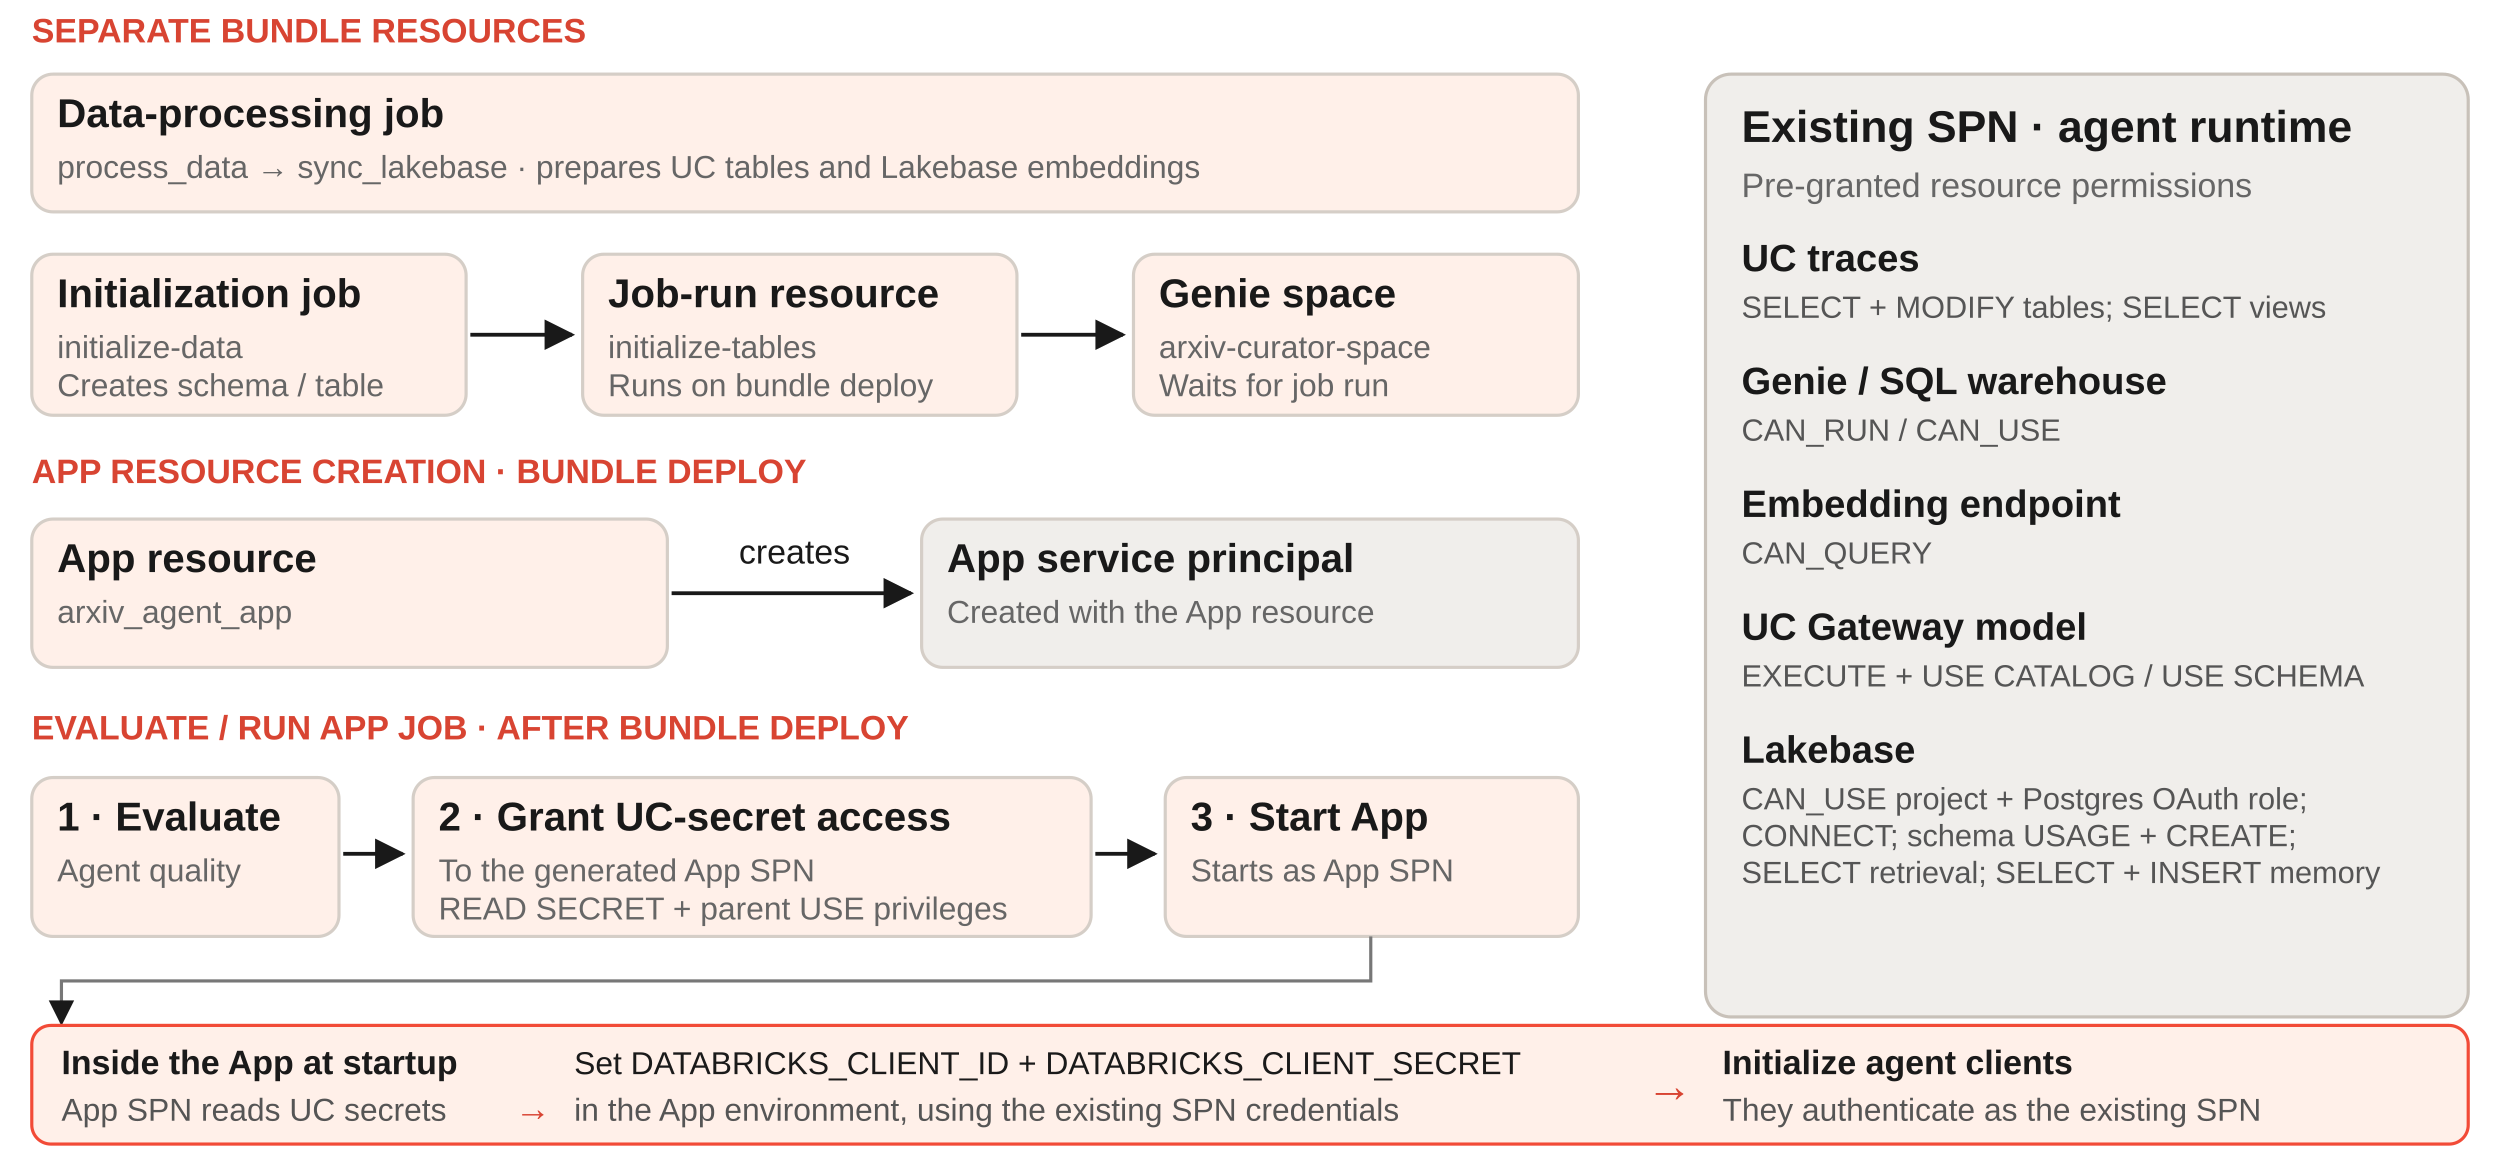
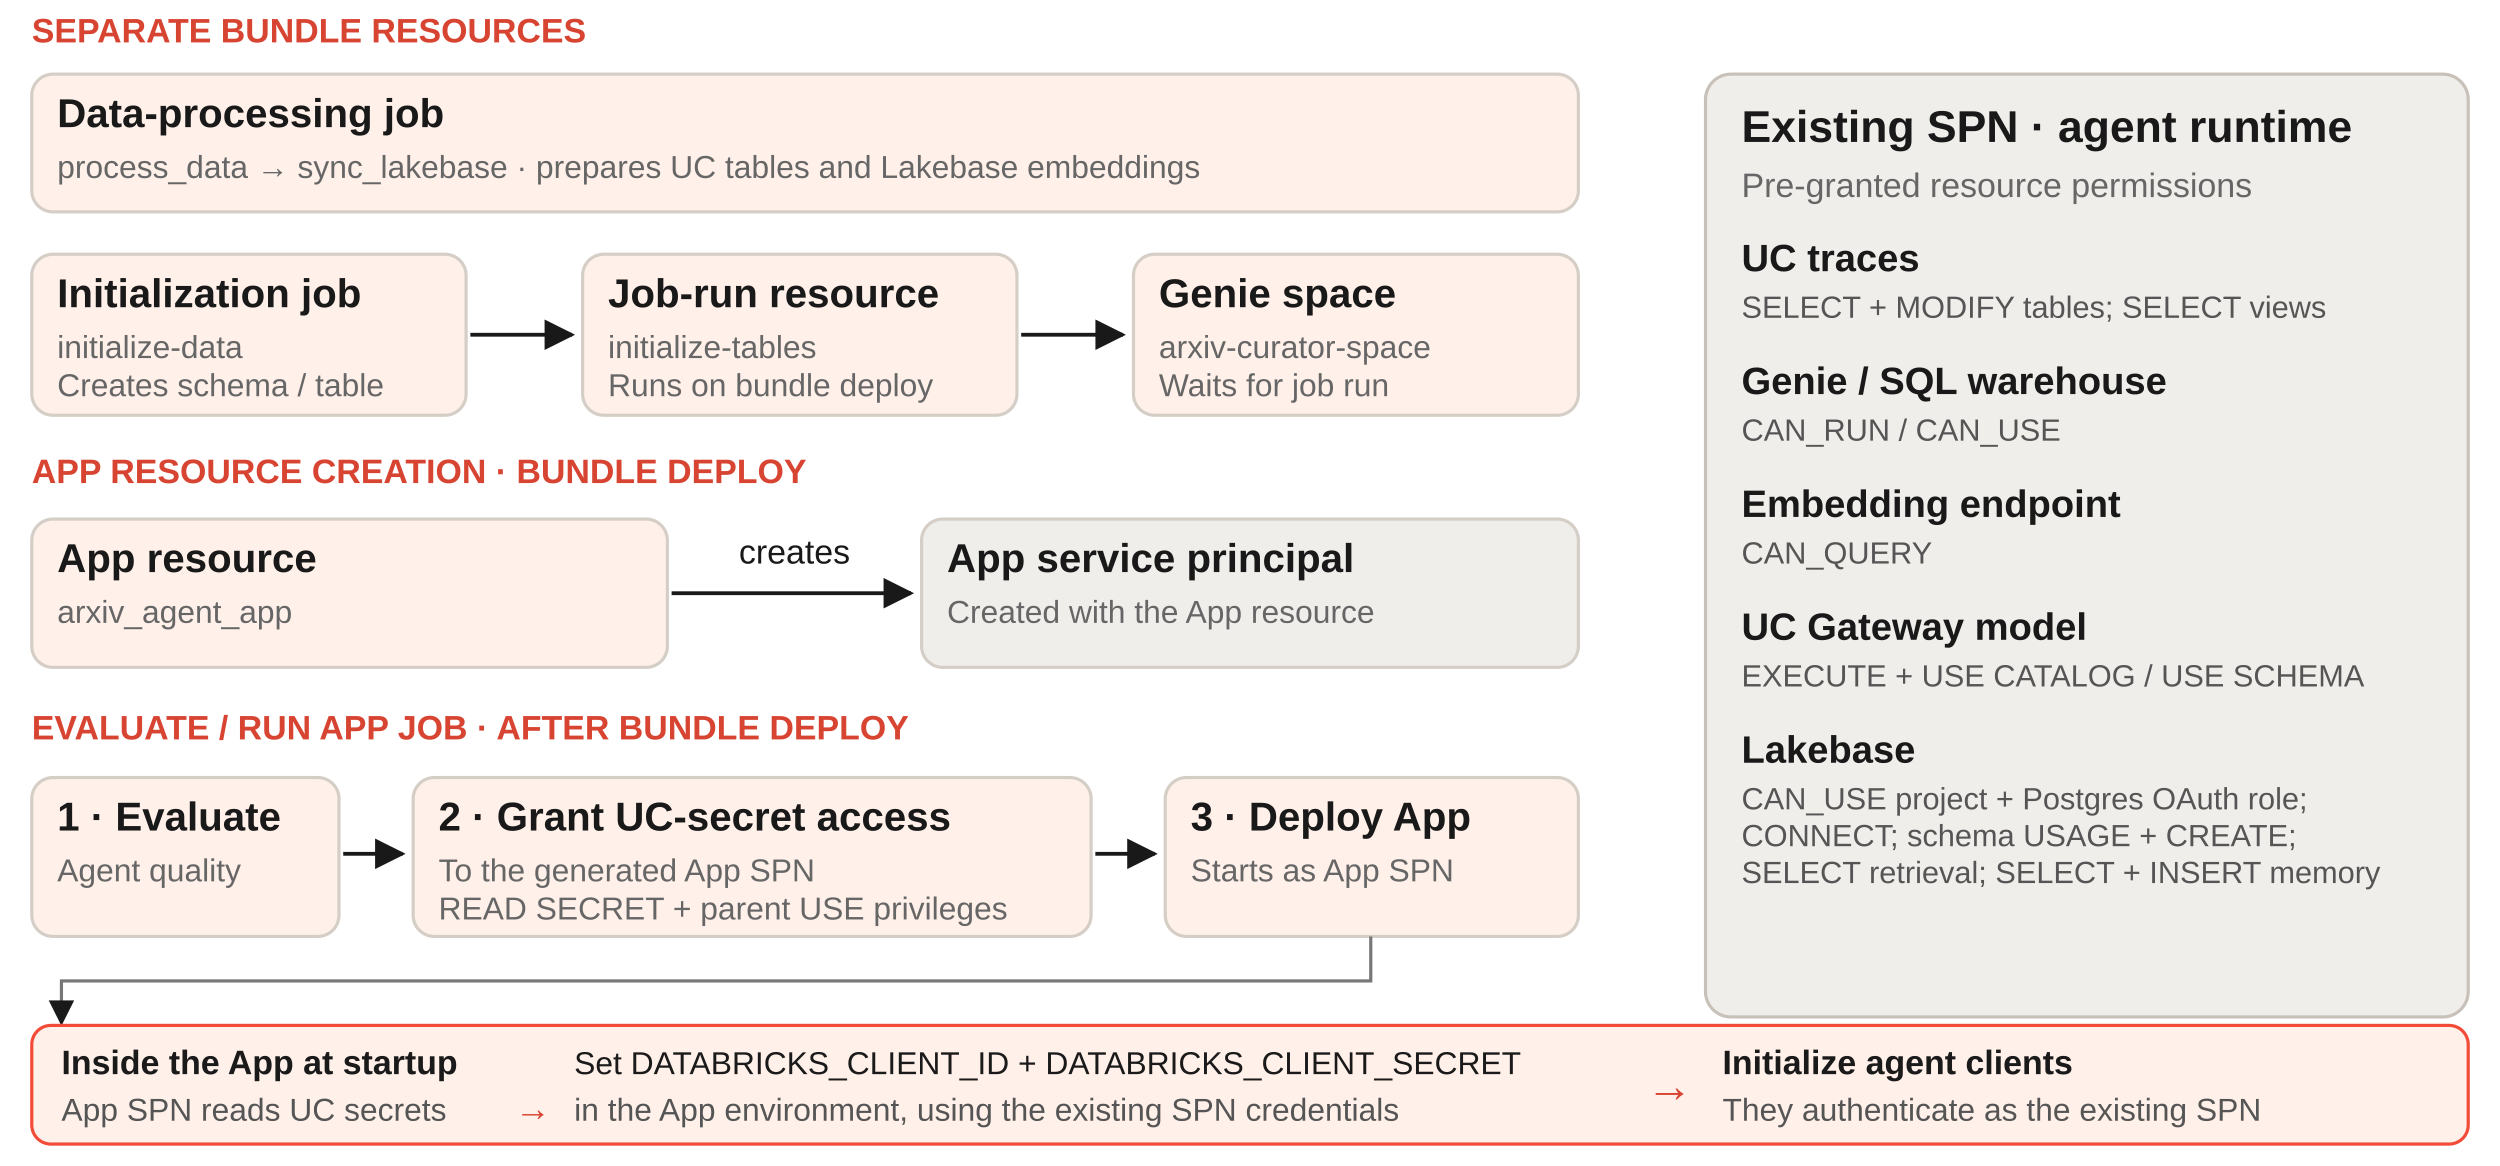
<svg xmlns="http://www.w3.org/2000/svg" viewBox="0 0 1180 550" font-family="Nunito,Arial,sans-serif">
  <defs>
    <marker id="black" viewBox="0 0 10 10" refX="9" refY="5" markerWidth="8" markerHeight="8" orient="auto">
      <path d="M0 0L10 5L0 10Z" fill="#191919" />
    </marker>
    <marker id="gray" viewBox="0 0 10 10" refX="9" refY="5" markerWidth="8" markerHeight="8" orient="auto">
      <path d="M0 0L10 5L0 10Z" fill="#aaa" />
    </marker>
    <marker id="red" viewBox="0 0 10 10" refX="9" refY="5" markerWidth="8" markerHeight="8" orient="auto">
      <path d="M0 0L10 5L0 10Z" fill="#ff3621" />
    </marker>
  </defs>
  <text x="15" y="20" font-size="16" font-weight="700" text-anchor="start" fill="#d84432">
    <tspan x="15" dy="0">SEPARATE BUNDLE RESOURCES</tspan>
  </text>
  <rect x="15" y="35" width="730" height="65" rx="10" fill="#fff0e9" stroke="#d5cec7" stroke-width="1.5" />
  <text x="27" y="60" font-size="19" font-weight="700" text-anchor="start" fill="#191919">
    <tspan x="27" dy="0">Data-processing job</tspan>
  </text>
  <text x="27" y="84" font-size="15" font-weight="400" text-anchor="start" fill="#666">
    <tspan x="27" dy="0">process_data → sync_lakebase · prepares UC tables and Lakebase embeddings</tspan>
  </text>
  <rect x="15" y="120" width="205" height="76" rx="10" fill="#fff0e9" stroke="#d5cec7" stroke-width="1.5" />
  <text x="27" y="145" font-size="19" font-weight="700" text-anchor="start" fill="#191919">
    <tspan x="27" dy="0">Initialization job</tspan>
  </text>
  <text x="27" y="169" font-size="15" font-weight="400" text-anchor="start" fill="#666">
    <tspan x="27" dy="0">initialize-data</tspan>
    <tspan x="27" dy="18.0">Creates schema / table</tspan>
  </text>
  <rect x="275" y="120" width="205" height="76" rx="10" fill="#fff0e9" stroke="#d5cec7" stroke-width="1.5" />
  <text x="287" y="145" font-size="19" font-weight="700" text-anchor="start" fill="#191919">
    <tspan x="287" dy="0">Job-run resource</tspan>
  </text>
  <text x="287" y="169" font-size="15" font-weight="400" text-anchor="start" fill="#666">
    <tspan x="287" dy="0">initialize-tables</tspan>
    <tspan x="287" dy="18.0">Runs on bundle deploy</tspan>
  </text>
  <rect x="535" y="120" width="210" height="76" rx="10" fill="#fff0e9" stroke="#d5cec7" stroke-width="1.5" />
  <text x="547" y="145" font-size="19" font-weight="700" text-anchor="start" fill="#191919">
    <tspan x="547" dy="0">Genie space</tspan>
  </text>
  <text x="547" y="169" font-size="15" font-weight="400" text-anchor="start" fill="#666">
    <tspan x="547" dy="0">arxiv-curator-space</tspan>
    <tspan x="547" dy="18.0">Waits for job run</tspan>
  </text>
  <path d="M222 158L270 158" fill="none" stroke="#191919" stroke-width="1.8" marker-end="url(#black)" />
  <path d="M482 158L530 158" fill="none" stroke="#191919" stroke-width="1.8" marker-end="url(#black)" />
  <text x="15" y="228" font-size="16" font-weight="700" text-anchor="start" fill="#d84432">
    <tspan x="15" dy="0">APP RESOURCE CREATION · BUNDLE DEPLOY</tspan>
  </text>
  <rect x="15" y="245" width="300" height="70" rx="10" fill="#fff0e9" stroke="#d5cec7" stroke-width="1.5" />
  <text x="27" y="270" font-size="19" font-weight="700" text-anchor="start" fill="#191919">
    <tspan x="27" dy="0">App resource</tspan>
  </text>
  <text x="27" y="294" font-size="15" font-weight="400" text-anchor="start" fill="#666">
    <tspan x="27" dy="0">arxiv_agent_app</tspan>
  </text>
  <rect x="435" y="245" width="310" height="70" rx="10" fill="#f0eeeb" stroke="#d5cec7" stroke-width="1.5" />
  <text x="447" y="270" font-size="19" font-weight="700" text-anchor="start" fill="#191919">
    <tspan x="447" dy="0">App service principal</tspan>
  </text>
  <text x="447" y="294" font-size="15" font-weight="400" text-anchor="start" fill="#666">
    <tspan x="447" dy="0">Created with the App resource</tspan>
  </text>
  <path d="M317 280L430 280" fill="none" stroke="#191919" stroke-width="1.8" marker-end="url(#black)" />
  <text x="375" y="266" font-size="16" font-weight="400" text-anchor="middle" fill="#191919">
    <tspan x="375" dy="0">creates</tspan>
  </text>
  <text x="15" y="349" font-size="16" font-weight="700" text-anchor="start" fill="#d84432">
    <tspan x="15" dy="0">EVALUATE / RUN APP JOB · AFTER BUNDLE DEPLOY</tspan>
  </text>
  <rect x="15" y="367" width="145" height="75" rx="10" fill="#fff0e9" stroke="#d5cec7" stroke-width="1.5" />
  <text x="27" y="392" font-size="19" font-weight="700" text-anchor="start" fill="#191919">
    <tspan x="27" dy="0">1 · Evaluate</tspan>
  </text>
  <text x="27" y="416" font-size="15" font-weight="400" text-anchor="start" fill="#666">
    <tspan x="27" dy="0">Agent quality</tspan>
  </text>
  <rect x="195" y="367" width="320" height="75" rx="10" fill="#fff0e9" stroke="#d5cec7" stroke-width="1.5" />
  <text x="207" y="392" font-size="19" font-weight="700" text-anchor="start" fill="#191919">
    <tspan x="207" dy="0">2 · Grant UC-secret access</tspan>
  </text>
  <text x="207" y="416" font-size="15" font-weight="400" text-anchor="start" fill="#666">
    <tspan x="207" dy="0">To the generated App SPN</tspan>
    <tspan x="207" dy="18.0">READ SECRET + parent USE privileges</tspan>
  </text>
  <rect x="550" y="367" width="195" height="75" rx="10" fill="#fff0e9" stroke="#d5cec7" stroke-width="1.5" />
  <text x="562" y="392" font-size="19" font-weight="700" text-anchor="start" fill="#191919">
-     <tspan x="562" dy="0">3 · Start App</tspan>
+     <tspan x="562" dy="0">3 · Deploy App</tspan>
  </text>
  <text x="562" y="416" font-size="15" font-weight="400" text-anchor="start" fill="#666">
    <tspan x="562" dy="0">Starts as App SPN</tspan>
  </text>
  <path d="M162 403L190 403" fill="none" stroke="#191919" stroke-width="1.8" marker-end="url(#black)" />
  <path d="M517 403L545 403" fill="none" stroke="#191919" stroke-width="1.8" marker-end="url(#black)" />
  <rect x="805" y="35" width="360" height="445" rx="12" fill="#f0eeeb" stroke="#c8c1b9" stroke-width="1.5" />
  <text x="822" y="67" font-size="21" font-weight="700" text-anchor="start" fill="#191919">
    <tspan x="822" dy="0">Existing SPN · agent runtime</tspan>
  </text>
  <text x="822" y="93" font-size="16" font-weight="400" text-anchor="start" fill="#666">
    <tspan x="822" dy="0">Pre-granted resource permissions</tspan>
  </text>
  <text x="822" y="128" font-size="18" font-weight="700" text-anchor="start" fill="#191919">
    <tspan x="822" dy="0">UC traces</tspan>
  </text>
  <text x="822" y="150" font-size="14.5" font-weight="400" text-anchor="start" fill="#555">
    <tspan x="822" dy="0">SELECT + MODIFY tables; SELECT views</tspan>
  </text>
  <text x="822" y="186" font-size="18" font-weight="700" text-anchor="start" fill="#191919">
    <tspan x="822" dy="0">Genie / SQL warehouse</tspan>
  </text>
  <text x="822" y="208" font-size="14.5" font-weight="400" text-anchor="start" fill="#555">
    <tspan x="822" dy="0">CAN_RUN / CAN_USE</tspan>
  </text>
  <text x="822" y="244" font-size="18" font-weight="700" text-anchor="start" fill="#191919">
    <tspan x="822" dy="0">Embedding endpoint</tspan>
  </text>
  <text x="822" y="266" font-size="14.5" font-weight="400" text-anchor="start" fill="#555">
    <tspan x="822" dy="0">CAN_QUERY</tspan>
  </text>
  <text x="822" y="302" font-size="18" font-weight="700" text-anchor="start" fill="#191919">
    <tspan x="822" dy="0">UC Gateway model</tspan>
  </text>
  <text x="822" y="324" font-size="14.5" font-weight="400" text-anchor="start" fill="#555">
    <tspan x="822" dy="0">EXECUTE + USE CATALOG / USE SCHEMA</tspan>
  </text>
  <text x="822" y="360" font-size="18" font-weight="700" text-anchor="start" fill="#191919">
    <tspan x="822" dy="0">Lakebase</tspan>
  </text>
  <text x="822" y="382" font-size="14.5" font-weight="400" text-anchor="start" fill="#555">
    <tspan x="822" dy="0">CAN_USE project + Postgres OAuth role;</tspan>
    <tspan x="822" dy="17.4">CONNECT; schema USAGE + CREATE;</tspan>
    <tspan x="822" dy="17.4">SELECT retrieval; SELECT + INSERT memory</tspan>
  </text>
  <path d="M647 442V463H29V483" fill="none" stroke="#777" stroke-width="1.5" marker-end="url(#black)" />
  <rect x="15" y="484" width="1150" height="56" rx="9" fill="#fff0e9" stroke="#f24b37" stroke-width="1.5" />
  <text x="29" y="507" font-size="16" font-weight="700" fill="#1a1a1a">Inside the App at startup</text>
  <text x="29" y="529" font-size="15" fill="#555">App SPN reads UC secrets</text>
  <text x="243" y="529" font-size="17" fill="#d84432">→</text>
  <text x="271" y="507" font-size="15" fill="#1a1a1a">Set DATABRICKS_CLIENT_ID + DATABRICKS_CLIENT_SECRET</text>
  <text x="271" y="529" font-size="15" fill="#555">in the App environment, using the existing SPN credentials</text>
  <text x="777" y="520" font-size="22" fill="#d84432">→</text>
  <text x="813" y="507" font-size="16" font-weight="700" fill="#1a1a1a">Initialize agent clients</text>
  <text x="813" y="529" font-size="15" fill="#555">They authenticate as the existing SPN</text>
</svg>
